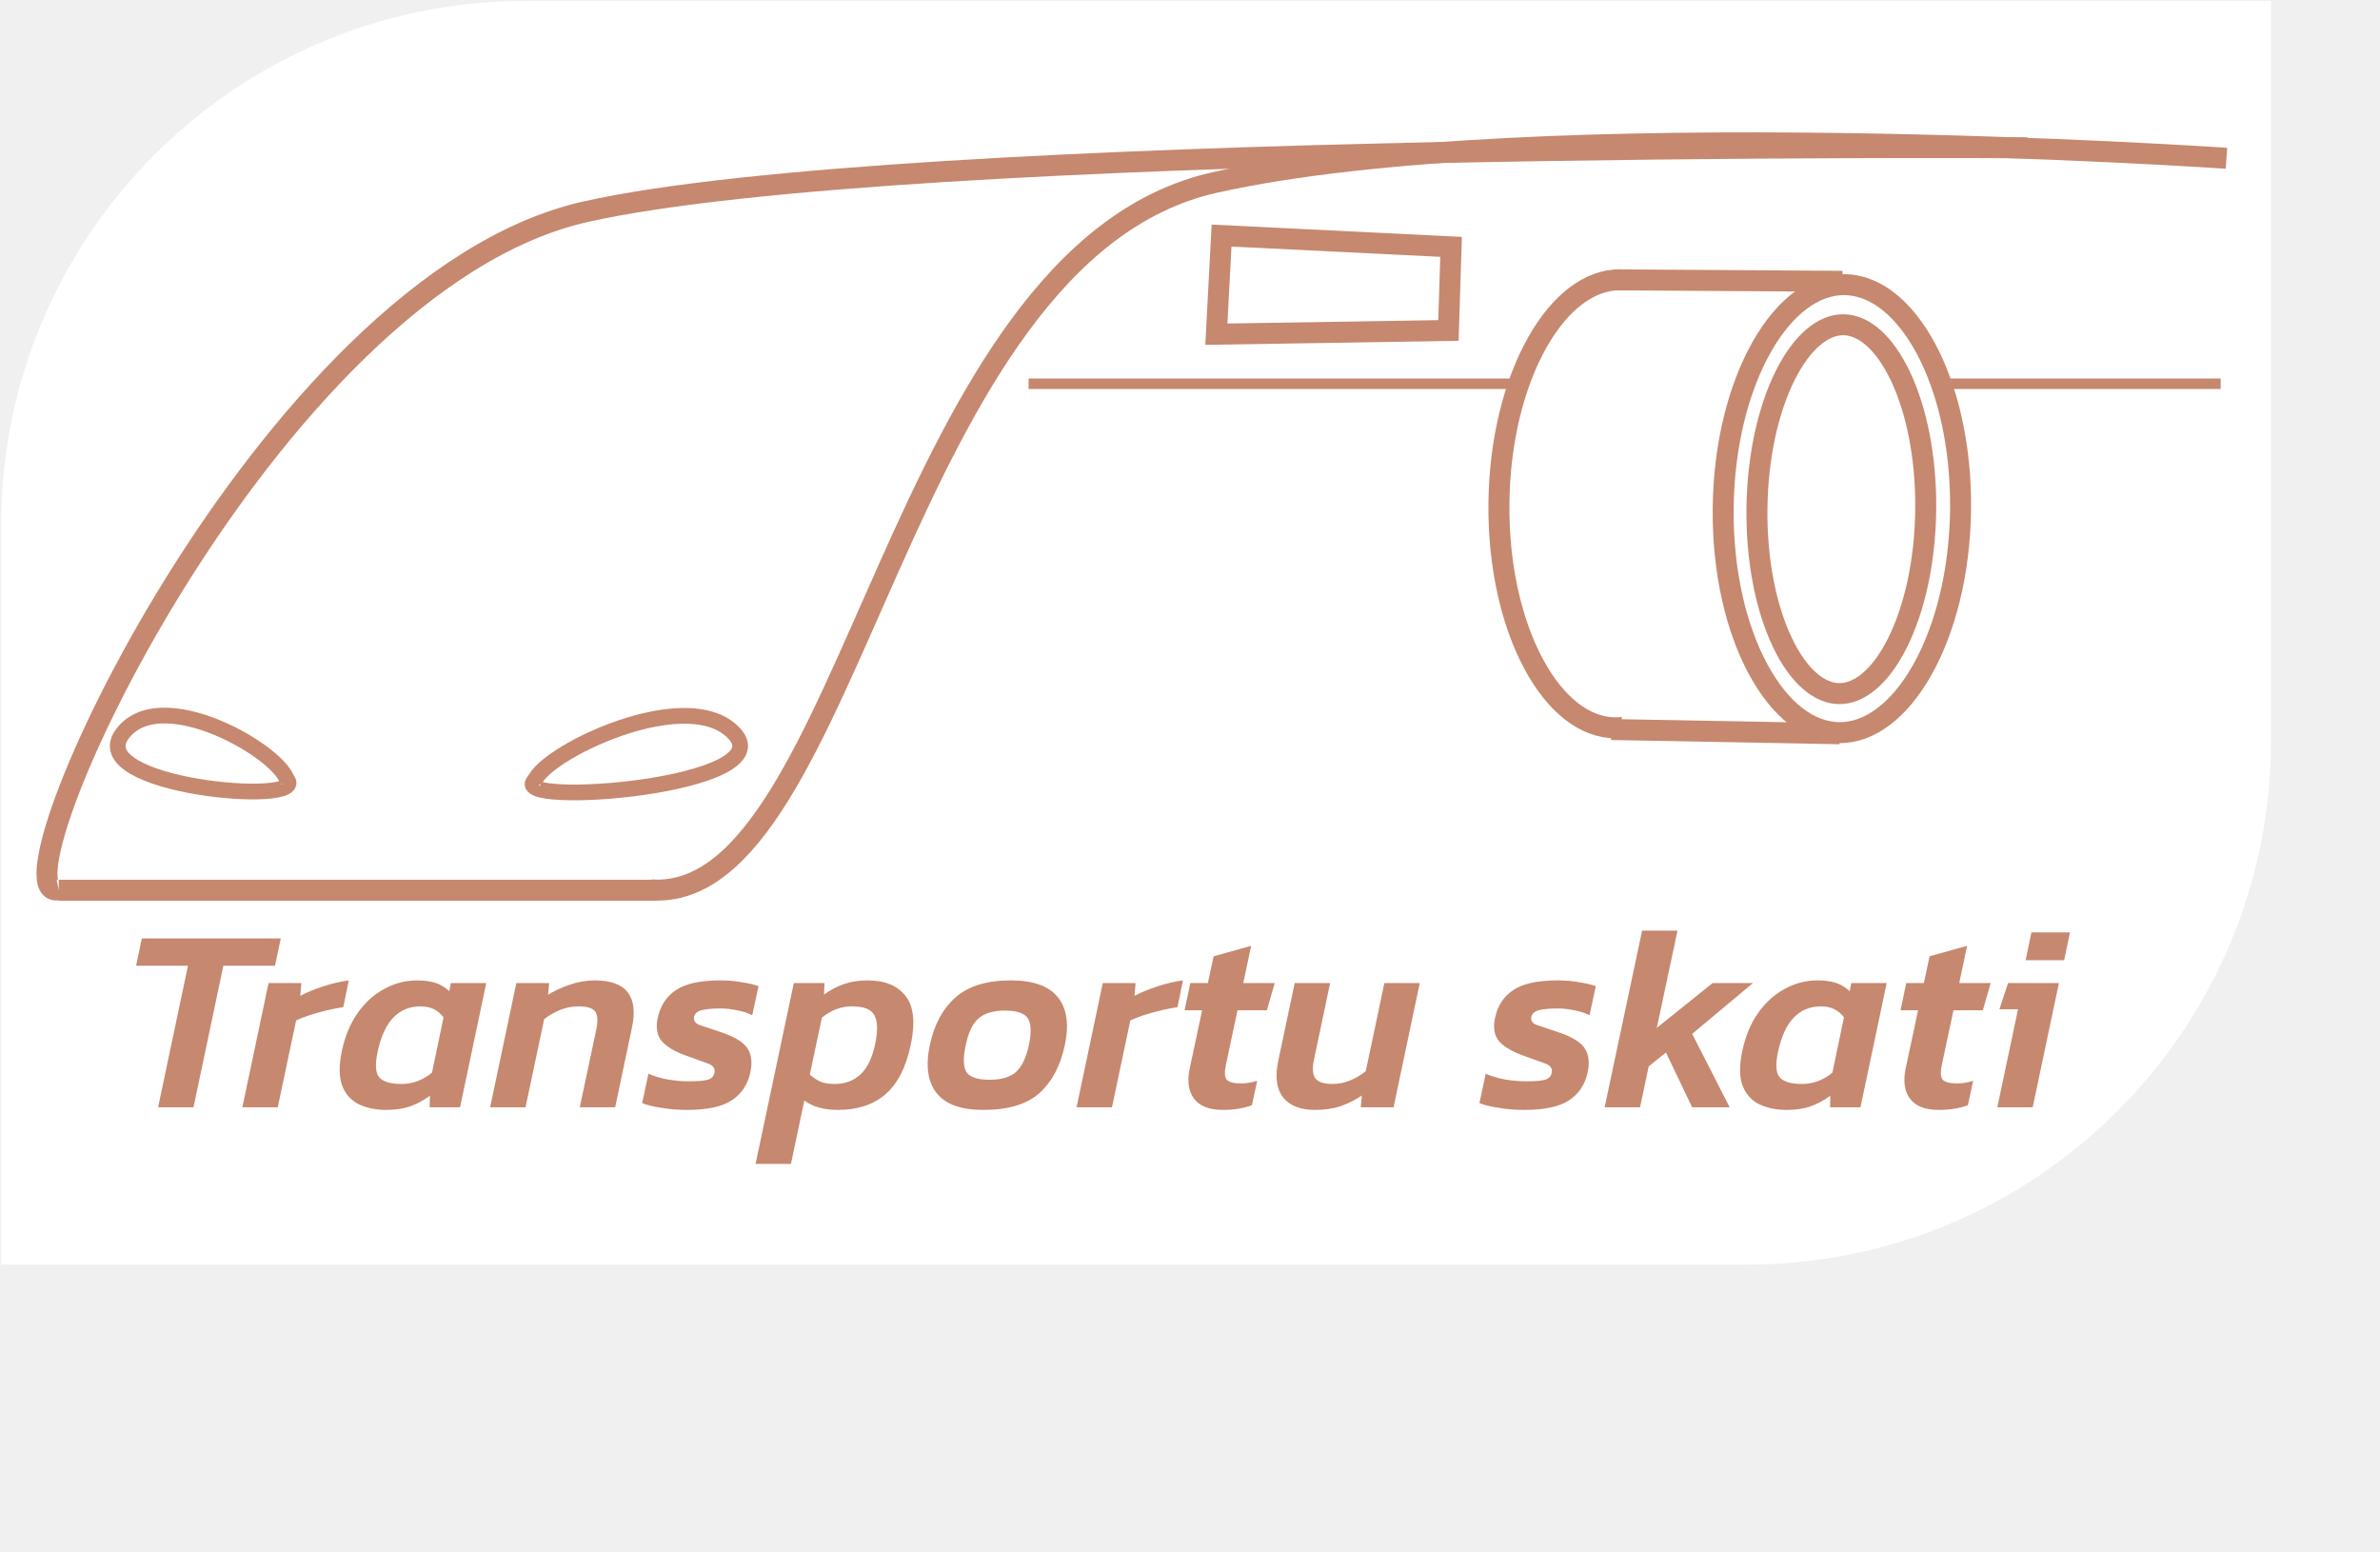
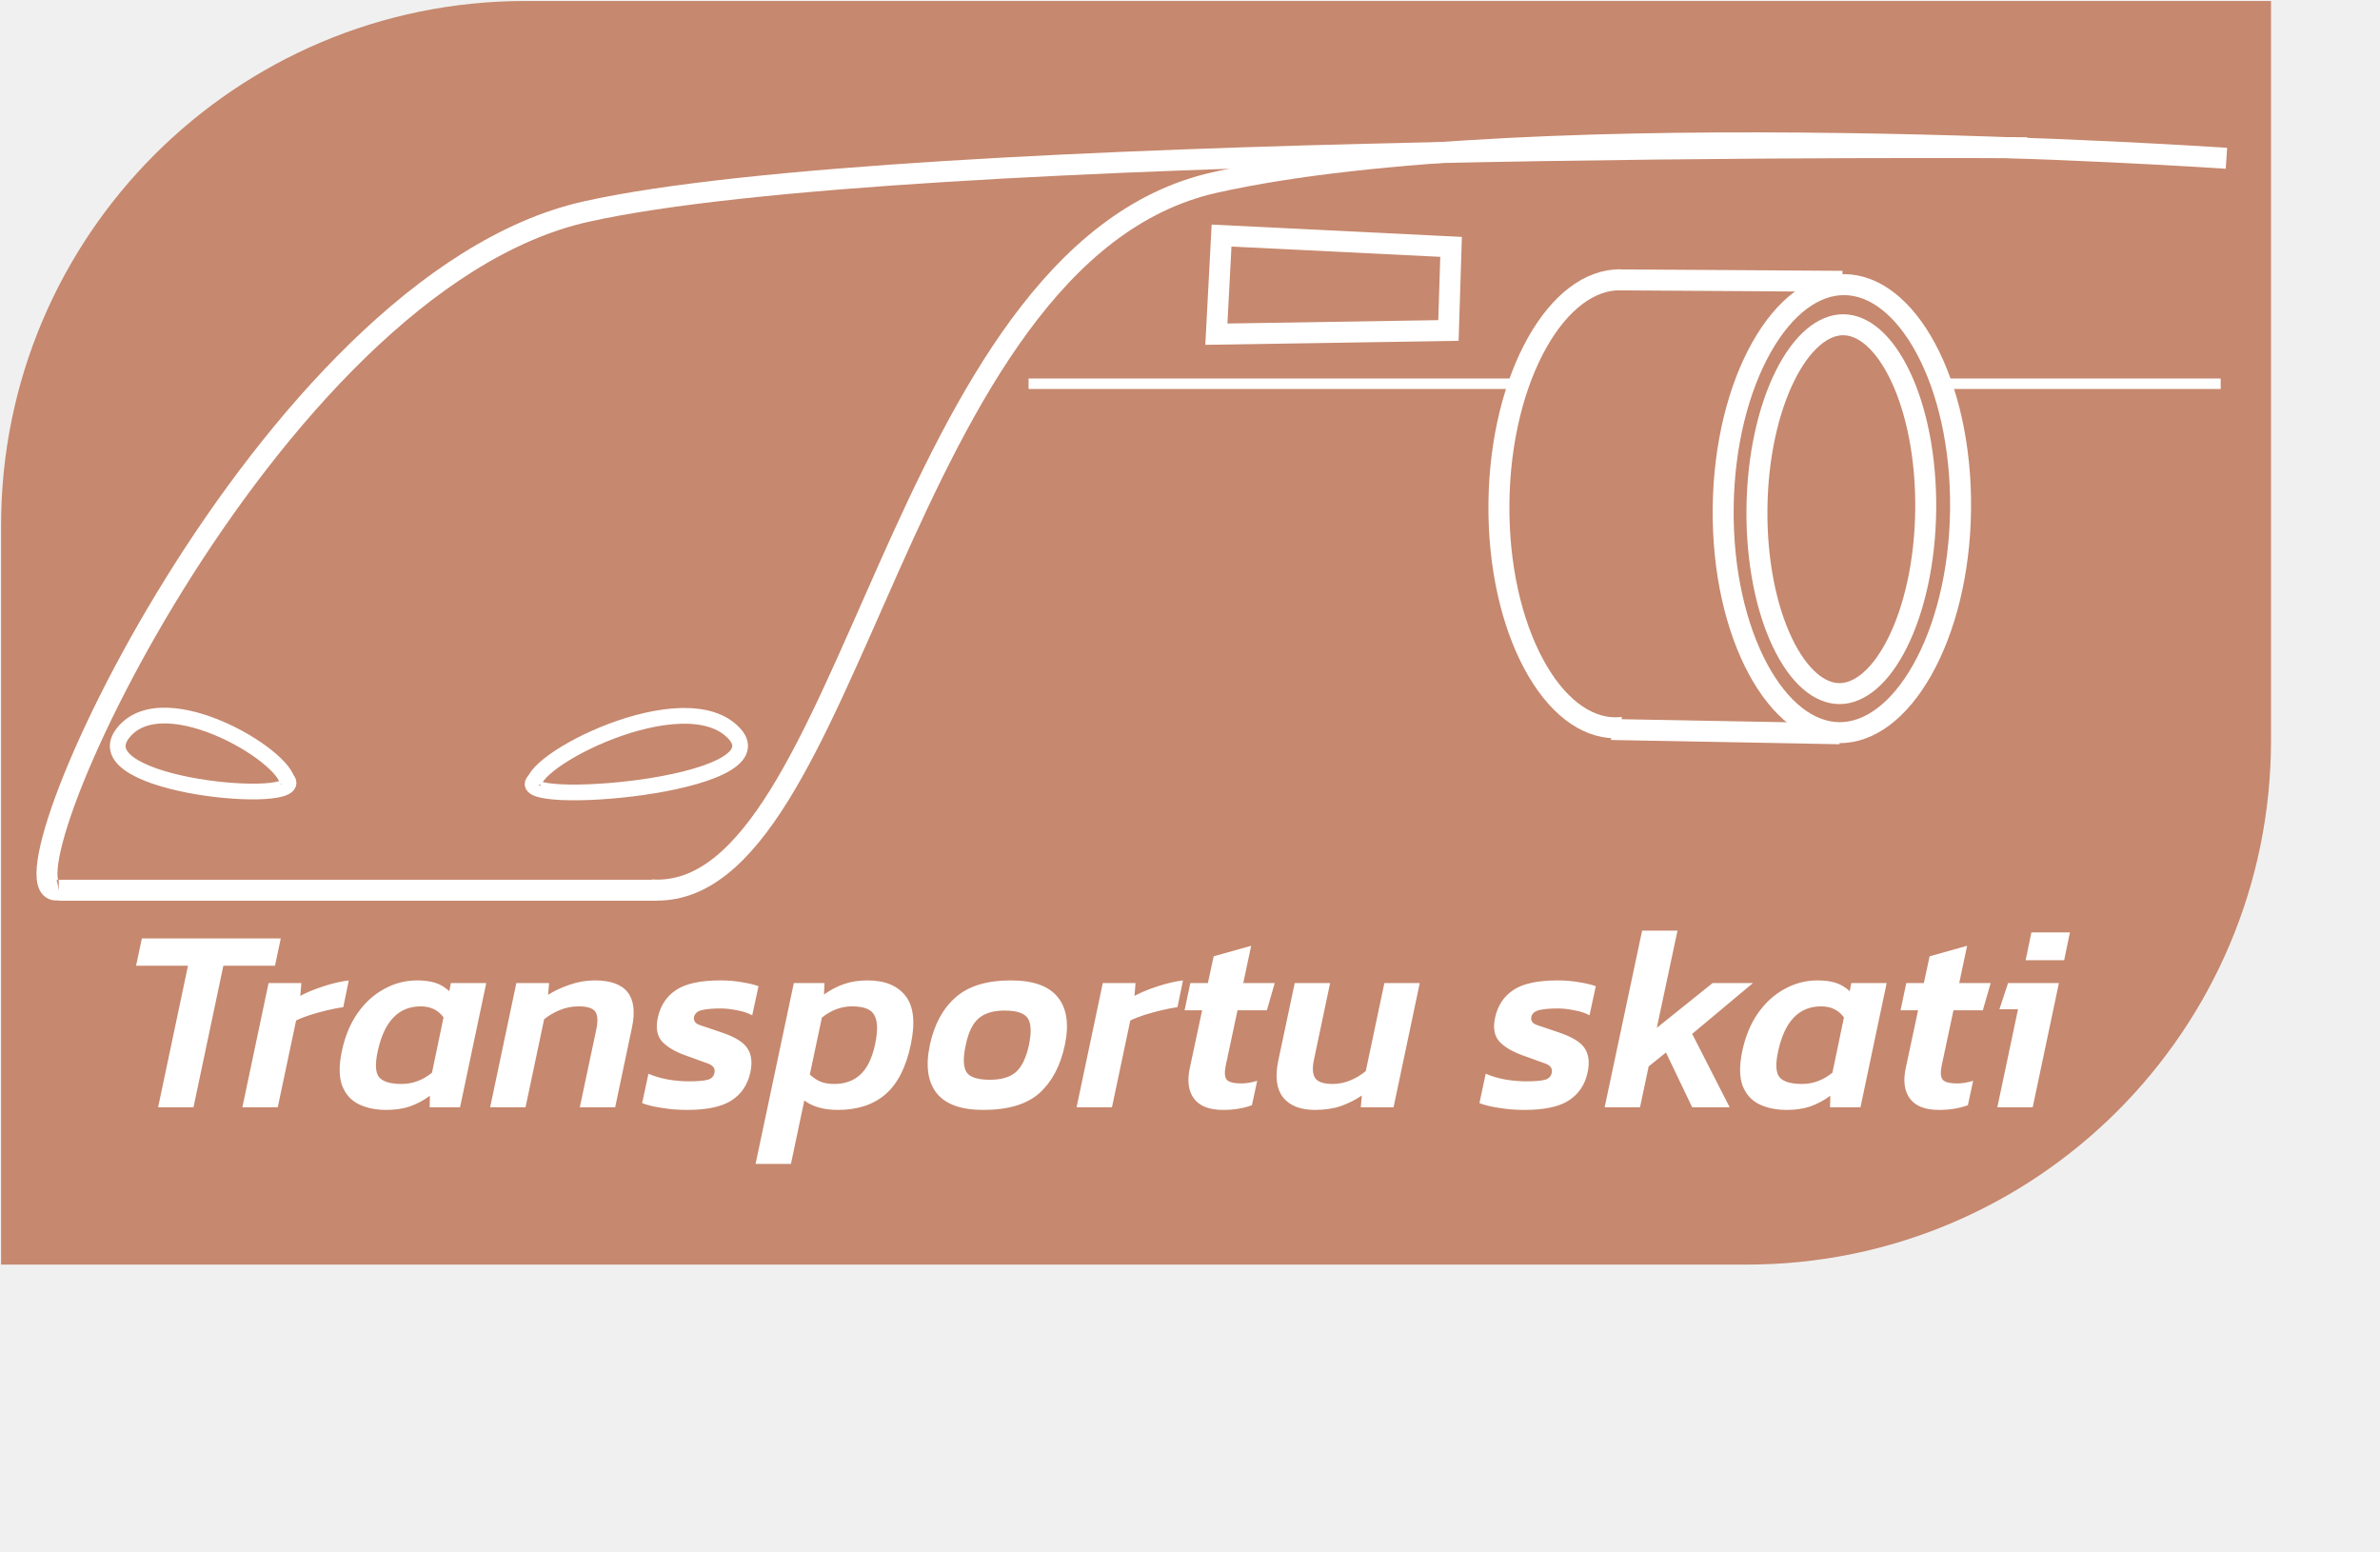
<svg xmlns="http://www.w3.org/2000/svg" width="454" height="296" viewBox="20.8 54.3 454 296" fill="none">
-   <path d="M21.008 154.49C21.008 99.262 65.779 54.49 121.008 54.49H454.008V195.49C454.008 250.719 409.236 295.49 354.008 295.49H21.008V154.49Z" fill="white" />
-   <path d="M50.958 265.49L56.658 238.49H46.758L47.858 233.29H74.358L73.258 238.49H63.408L57.708 265.49H50.958ZM67.032 265.49L72.032 241.79H78.282L78.082 244.24C79.316 243.574 80.766 242.974 82.432 242.44C84.132 241.874 85.766 241.49 87.332 241.29L86.282 246.39C85.349 246.524 84.316 246.724 83.182 246.99C82.082 247.257 80.999 247.557 79.932 247.89C78.899 248.224 78.016 248.574 77.282 248.94L73.782 265.49H67.032ZM94.507 265.99C92.474 265.99 90.707 265.624 89.207 264.89C87.74 264.157 86.69 262.974 86.057 261.34C85.457 259.674 85.44 257.49 86.007 254.79C86.607 251.957 87.607 249.54 89.007 247.54C90.407 245.54 92.09 244.007 94.057 242.94C96.024 241.84 98.124 241.29 100.357 241.29C101.69 241.29 102.84 241.44 103.807 241.74C104.774 242.04 105.674 242.574 106.507 243.34L106.807 241.79H113.557L108.557 265.49H102.757L102.807 263.29C101.574 264.19 100.29 264.874 98.957 265.34C97.657 265.774 96.174 265.99 94.507 265.99ZM97.407 261.04C99.507 261.04 101.44 260.324 103.207 258.89L105.407 248.34C104.374 246.94 102.924 246.24 101.057 246.24C96.824 246.24 94.09 249.09 92.857 254.79C92.324 257.224 92.407 258.874 93.107 259.74C93.84 260.607 95.274 261.04 97.407 261.04ZM114.298 265.49L119.298 241.79H125.548L125.348 244.04C126.481 243.307 127.831 242.674 129.398 242.14C130.998 241.574 132.615 241.29 134.248 241.29C140.248 241.29 142.615 244.29 141.348 250.29L138.148 265.49H131.398L134.548 250.64C134.881 249.04 134.815 247.907 134.348 247.24C133.881 246.574 132.815 246.24 131.148 246.24C129.915 246.24 128.731 246.474 127.598 246.94C126.465 247.407 125.465 247.99 124.598 248.69L121.048 265.49H114.298ZM151.893 265.99C150.126 265.99 148.476 265.857 146.943 265.59C145.409 265.357 144.193 265.057 143.293 264.69L144.493 259.09C145.559 259.557 146.793 259.924 148.193 260.19C149.626 260.424 150.959 260.54 152.193 260.54C153.859 260.54 155.059 260.44 155.793 260.24C156.526 260.04 156.959 259.59 157.093 258.89C157.259 258.09 156.843 257.507 155.843 257.14C154.876 256.774 153.443 256.257 151.543 255.59C149.509 254.857 148.009 253.957 147.043 252.89C146.109 251.79 145.859 250.274 146.293 248.34C146.793 246.074 147.943 244.34 149.743 243.14C151.543 241.907 154.376 241.29 158.243 241.29C159.709 241.29 161.076 241.407 162.343 241.64C163.609 241.84 164.659 242.09 165.493 242.39L164.293 247.94C163.493 247.507 162.526 247.19 161.393 246.99C160.293 246.757 159.243 246.64 158.243 246.64C156.809 246.64 155.643 246.74 154.743 246.94C153.876 247.14 153.359 247.574 153.193 248.24C153.059 248.974 153.409 249.49 154.243 249.79C155.076 250.09 156.409 250.54 158.243 251.14C160.876 252.007 162.576 253.024 163.343 254.19C164.143 255.357 164.343 256.89 163.943 258.79C163.443 261.157 162.243 262.957 160.343 264.19C158.476 265.39 155.659 265.99 151.893 265.99ZM164.928 276.29L172.228 241.79H178.078L177.978 243.99C179.178 243.124 180.444 242.457 181.778 241.99C183.111 241.524 184.611 241.29 186.278 241.29C189.578 241.29 191.994 242.274 193.528 244.24C195.094 246.207 195.428 249.324 194.528 253.59C193.628 257.857 192.028 260.99 189.728 262.99C187.428 264.99 184.394 265.99 180.628 265.99C177.961 265.99 175.828 265.39 174.228 264.19L171.678 276.29H164.928ZM179.978 261.04C181.978 261.04 183.628 260.44 184.928 259.24C186.228 258.04 187.161 256.124 187.728 253.49C188.261 250.957 188.228 249.124 187.628 247.99C187.061 246.824 185.628 246.24 183.328 246.24C181.261 246.24 179.344 246.957 177.578 248.39L175.278 259.24C175.844 259.774 176.478 260.207 177.178 260.54C177.911 260.874 178.844 261.04 179.978 261.04ZM208.37 265.99C204.137 265.99 201.17 264.924 199.47 262.79C197.77 260.624 197.337 257.574 198.17 253.64C199.003 249.707 200.637 246.674 203.07 244.54C205.503 242.374 209.02 241.29 213.62 241.29C217.92 241.29 220.92 242.374 222.62 244.54C224.32 246.674 224.753 249.707 223.92 253.64C223.087 257.574 221.47 260.624 219.07 262.79C216.67 264.924 213.103 265.99 208.37 265.99ZM209.62 260.24C211.787 260.24 213.437 259.757 214.57 258.79C215.703 257.79 216.537 256.074 217.07 253.64C217.57 251.207 217.503 249.507 216.87 248.54C216.237 247.54 214.753 247.04 212.42 247.04C210.287 247.04 208.637 247.54 207.47 248.54C206.337 249.507 205.52 251.207 205.02 253.64C204.487 256.074 204.537 257.79 205.17 258.79C205.803 259.757 207.287 260.24 209.62 260.24ZM226.163 265.49L231.163 241.79H237.413L237.213 244.24C238.447 243.574 239.897 242.974 241.563 242.44C243.263 241.874 244.897 241.49 246.463 241.29L245.413 246.39C244.48 246.524 243.447 246.724 242.313 246.99C241.213 247.257 240.13 247.557 239.063 247.89C238.03 248.224 237.147 248.574 236.413 248.94L232.913 265.49H226.163ZM254.114 265.99C251.481 265.99 249.631 265.274 248.564 263.84C247.498 262.407 247.231 260.457 247.764 257.99L250.114 246.99H246.764L247.864 241.79H251.214L252.314 236.69L259.464 234.69L257.964 241.79H263.964L262.464 246.99H256.864L254.614 257.54C254.348 258.84 254.414 259.74 254.814 260.24C255.248 260.707 256.181 260.94 257.614 260.94C258.514 260.94 259.514 260.774 260.614 260.44L259.614 265.09C258.014 265.69 256.181 265.99 254.114 265.99ZM271.629 265.99C268.895 265.99 266.879 265.207 265.579 263.64C264.312 262.04 263.995 259.707 264.629 256.64L267.779 241.79H274.529L271.429 256.49C271.095 258.09 271.195 259.257 271.729 259.99C272.262 260.69 273.362 261.04 275.029 261.04C276.195 261.04 277.329 260.807 278.429 260.34C279.529 259.874 280.495 259.29 281.329 258.59L284.879 241.79H291.629L286.629 265.49H280.379L280.579 263.24C279.412 264.04 278.095 264.707 276.629 265.24C275.162 265.74 273.495 265.99 271.629 265.99ZM311.609 265.99C309.843 265.99 308.193 265.857 306.659 265.59C305.126 265.357 303.909 265.057 303.009 264.69L304.209 259.09C305.276 259.557 306.509 259.924 307.909 260.19C309.343 260.424 310.676 260.54 311.909 260.54C313.576 260.54 314.776 260.44 315.509 260.24C316.243 260.04 316.676 259.59 316.809 258.89C316.976 258.09 316.559 257.507 315.559 257.14C314.593 256.774 313.159 256.257 311.259 255.59C309.226 254.857 307.726 253.957 306.759 252.89C305.826 251.79 305.576 250.274 306.009 248.34C306.509 246.074 307.659 244.34 309.459 243.14C311.259 241.907 314.093 241.29 317.959 241.29C319.426 241.29 320.793 241.407 322.059 241.64C323.326 241.84 324.376 242.09 325.209 242.39L324.009 247.94C323.209 247.507 322.243 247.19 321.109 246.99C320.009 246.757 318.959 246.64 317.959 246.64C316.526 246.64 315.359 246.74 314.459 246.94C313.593 247.14 313.076 247.574 312.909 248.24C312.776 248.974 313.126 249.49 313.959 249.79C314.793 250.09 316.126 250.54 317.959 251.14C320.593 252.007 322.293 253.024 323.059 254.19C323.859 255.357 324.059 256.89 323.659 258.79C323.159 261.157 321.959 262.957 320.059 264.19C318.193 265.39 315.376 265.99 311.609 265.99ZM326.895 265.49L334.045 231.79H340.795L336.845 250.34L347.495 241.79H355.195L343.595 251.49L350.745 265.49H343.595L338.595 255.04L335.295 257.69L333.645 265.49H326.895ZM361.646 265.99C359.612 265.99 357.846 265.624 356.346 264.89C354.879 264.157 353.829 262.974 353.196 261.34C352.596 259.674 352.579 257.49 353.146 254.79C353.746 251.957 354.746 249.54 356.146 247.54C357.546 245.54 359.229 244.007 361.196 242.94C363.162 241.84 365.262 241.29 367.496 241.29C368.829 241.29 369.979 241.44 370.946 241.74C371.912 242.04 372.812 242.574 373.646 243.34L373.946 241.79H380.696L375.696 265.49H369.896L369.946 263.29C368.712 264.19 367.429 264.874 366.096 265.34C364.796 265.774 363.312 265.99 361.646 265.99ZM364.546 261.04C366.646 261.04 368.579 260.324 370.346 258.89L372.546 248.34C371.512 246.94 370.062 246.24 368.196 246.24C363.962 246.24 361.229 249.09 359.996 254.79C359.462 257.224 359.546 258.874 360.246 259.74C360.979 260.607 362.412 261.04 364.546 261.04ZM390.687 265.99C388.053 265.99 386.203 265.274 385.137 263.84C384.07 262.407 383.803 260.457 384.337 257.99L386.687 246.99H383.337L384.437 241.79H387.787L388.887 236.69L396.037 234.69L394.537 241.79H400.537L399.037 246.99H393.437L391.187 257.54C390.92 258.84 390.987 259.74 391.387 260.24C391.82 260.707 392.753 260.94 394.187 260.94C395.087 260.94 396.087 260.774 397.187 260.44L396.187 265.09C394.587 265.69 392.753 265.99 390.687 265.99ZM407.201 237.44L408.301 232.14H415.651L414.551 237.44H407.201ZM401.801 265.49L405.751 246.79H402.201L403.851 241.79H413.551L408.551 265.49H401.801Z" fill="#C6886E" />
-   <path d="M32.008 223.99C18.008 226.99 71.509 108.375 132.509 94.68C193.51 80.984 407.508 82.49 407.508 82.49" stroke="#C6886E" stroke-width="4" />
-   <path d="M145.024 224.035C183.519 226.521 191.478 102.812 252.478 89.116C313.479 75.421 445.508 84.49 445.508 84.49" stroke="#C6886E" stroke-width="4" />
-   <line x1="146.047" y1="224.09" x2="32.008" y2="224.09" stroke="#C6886E" stroke-width="4" />
-   <path d="M394.791 151.454C394.657 163.533 391.836 174.352 387.482 182.07C383.089 189.859 377.416 194.072 371.676 194.036C365.936 193.999 360.357 189.716 356.137 181.872C351.955 174.1 349.373 163.246 349.507 151.168C349.641 139.089 352.463 128.27 356.816 120.552C361.209 112.763 366.882 108.55 372.622 108.586C378.362 108.623 383.941 112.906 388.161 120.75C392.343 128.522 394.925 139.376 394.791 151.454Z" stroke="#C6886E" stroke-width="4" />
-   <path d="M388.143 151.516C388.032 161.546 385.95 170.516 382.763 176.896C379.509 183.412 375.46 186.615 371.657 186.591C367.853 186.567 363.876 183.313 360.766 176.757C357.722 170.338 355.838 161.343 355.949 151.313C356.06 141.283 358.143 132.313 361.329 125.933C364.583 119.417 368.632 116.214 372.436 116.238C376.239 116.262 380.217 119.516 383.326 126.072C386.371 132.492 388.254 141.486 388.143 151.516Z" stroke="#C6886E" stroke-width="4" />
-   <line y1="-2" x2="43.361" y2="-2" transform="matrix(0.99998 0.00632213 -0.00896132 0.99996 328.879 109.68)" stroke="#C6886E" stroke-width="4" />
-   <line y1="-2" x2="43.584" y2="-2" transform="matrix(0.999827 0.0186114 -0.0205424 0.999789 328.111 195.436)" stroke="#C6886E" stroke-width="4" />
-   <path d="M252.829 118.035L253.82 99.229L297.602 101.385L297.1 117.33L252.829 118.035Z" stroke="#C6886E" stroke-width="4" />
-   <mask id="mask0_46_166" style="mask-type:alpha" maskUnits="userSpaceOnUse" x="286" y="100" width="45" height="109">
+   <path d="M21.008 154.49C21.008 99.262 65.779 54.49 121.008 54.49H454.008V195.49C454.008 250.719 409.236 295.49 354.008 295.49H21.008V154.49Z" fill="#C6886E" />
+   <path d="M50.958 265.49L56.658 238.49H46.758L47.858 233.29H74.358L73.258 238.49H63.408L57.708 265.49H50.958ZM67.032 265.49L72.032 241.79H78.282L78.082 244.24C79.316 243.574 80.766 242.974 82.432 242.44C84.132 241.874 85.766 241.49 87.332 241.29L86.282 246.39C85.349 246.524 84.316 246.724 83.182 246.99C82.082 247.257 80.999 247.557 79.932 247.89C78.899 248.224 78.016 248.574 77.282 248.94L73.782 265.49H67.032ZM94.507 265.99C92.474 265.99 90.707 265.624 89.207 264.89C87.74 264.157 86.69 262.974 86.057 261.34C85.457 259.674 85.44 257.49 86.007 254.79C86.607 251.957 87.607 249.54 89.007 247.54C90.407 245.54 92.09 244.007 94.057 242.94C96.024 241.84 98.124 241.29 100.357 241.29C101.69 241.29 102.84 241.44 103.807 241.74C104.774 242.04 105.674 242.574 106.507 243.34L106.807 241.79H113.557L108.557 265.49H102.757L102.807 263.29C101.574 264.19 100.29 264.874 98.957 265.34C97.657 265.774 96.174 265.99 94.507 265.99ZM97.407 261.04C99.507 261.04 101.44 260.324 103.207 258.89L105.407 248.34C104.374 246.94 102.924 246.24 101.057 246.24C96.824 246.24 94.09 249.09 92.857 254.79C92.324 257.224 92.407 258.874 93.107 259.74C93.84 260.607 95.274 261.04 97.407 261.04ZM114.298 265.49L119.298 241.79H125.548L125.348 244.04C126.481 243.307 127.831 242.674 129.398 242.14C130.998 241.574 132.615 241.29 134.248 241.29C140.248 241.29 142.615 244.29 141.348 250.29L138.148 265.49H131.398L134.548 250.64C134.881 249.04 134.815 247.907 134.348 247.24C133.881 246.574 132.815 246.24 131.148 246.24C129.915 246.24 128.731 246.474 127.598 246.94C126.465 247.407 125.465 247.99 124.598 248.69L121.048 265.49H114.298ZM151.893 265.99C150.126 265.99 148.476 265.857 146.943 265.59C145.409 265.357 144.193 265.057 143.293 264.69L144.493 259.09C145.559 259.557 146.793 259.924 148.193 260.19C149.626 260.424 150.959 260.54 152.193 260.54C153.859 260.54 155.059 260.44 155.793 260.24C156.526 260.04 156.959 259.59 157.093 258.89C157.259 258.09 156.843 257.507 155.843 257.14C154.876 256.774 153.443 256.257 151.543 255.59C149.509 254.857 148.009 253.957 147.043 252.89C146.109 251.79 145.859 250.274 146.293 248.34C146.793 246.074 147.943 244.34 149.743 243.14C151.543 241.907 154.376 241.29 158.243 241.29C159.709 241.29 161.076 241.407 162.343 241.64C163.609 241.84 164.659 242.09 165.493 242.39L164.293 247.94C163.493 247.507 162.526 247.19 161.393 246.99C160.293 246.757 159.243 246.64 158.243 246.64C156.809 246.64 155.643 246.74 154.743 246.94C153.876 247.14 153.359 247.574 153.193 248.24C153.059 248.974 153.409 249.49 154.243 249.79C155.076 250.09 156.409 250.54 158.243 251.14C160.876 252.007 162.576 253.024 163.343 254.19C164.143 255.357 164.343 256.89 163.943 258.79C163.443 261.157 162.243 262.957 160.343 264.19C158.476 265.39 155.659 265.99 151.893 265.99ZM164.928 276.29L172.228 241.79H178.078L177.978 243.99C179.178 243.124 180.444 242.457 181.778 241.99C183.111 241.524 184.611 241.29 186.278 241.29C189.578 241.29 191.994 242.274 193.528 244.24C195.094 246.207 195.428 249.324 194.528 253.59C193.628 257.857 192.028 260.99 189.728 262.99C187.428 264.99 184.394 265.99 180.628 265.99C177.961 265.99 175.828 265.39 174.228 264.19L171.678 276.29H164.928ZM179.978 261.04C181.978 261.04 183.628 260.44 184.928 259.24C186.228 258.04 187.161 256.124 187.728 253.49C188.261 250.957 188.228 249.124 187.628 247.99C187.061 246.824 185.628 246.24 183.328 246.24C181.261 246.24 179.344 246.957 177.578 248.39L175.278 259.24C175.844 259.774 176.478 260.207 177.178 260.54C177.911 260.874 178.844 261.04 179.978 261.04ZM208.37 265.99C204.137 265.99 201.17 264.924 199.47 262.79C197.77 260.624 197.337 257.574 198.17 253.64C199.003 249.707 200.637 246.674 203.07 244.54C205.503 242.374 209.02 241.29 213.62 241.29C217.92 241.29 220.92 242.374 222.62 244.54C224.32 246.674 224.753 249.707 223.92 253.64C223.087 257.574 221.47 260.624 219.07 262.79C216.67 264.924 213.103 265.99 208.37 265.99ZM209.62 260.24C211.787 260.24 213.437 259.757 214.57 258.79C215.703 257.79 216.537 256.074 217.07 253.64C217.57 251.207 217.503 249.507 216.87 248.54C216.237 247.54 214.753 247.04 212.42 247.04C210.287 247.04 208.637 247.54 207.47 248.54C206.337 249.507 205.52 251.207 205.02 253.64C204.487 256.074 204.537 257.79 205.17 258.79C205.803 259.757 207.287 260.24 209.62 260.24ZM226.163 265.49L231.163 241.79H237.413L237.213 244.24C238.447 243.574 239.897 242.974 241.563 242.44C243.263 241.874 244.897 241.49 246.463 241.29L245.413 246.39C244.48 246.524 243.447 246.724 242.313 246.99C241.213 247.257 240.13 247.557 239.063 247.89C238.03 248.224 237.147 248.574 236.413 248.94L232.913 265.49H226.163ZM254.114 265.99C251.481 265.99 249.631 265.274 248.564 263.84C247.498 262.407 247.231 260.457 247.764 257.99L250.114 246.99H246.764L247.864 241.79H251.214L252.314 236.69L259.464 234.69L257.964 241.79H263.964L262.464 246.99H256.864L254.614 257.54C254.348 258.84 254.414 259.74 254.814 260.24C255.248 260.707 256.181 260.94 257.614 260.94C258.514 260.94 259.514 260.774 260.614 260.44L259.614 265.09C258.014 265.69 256.181 265.99 254.114 265.99ZM271.629 265.99C268.895 265.99 266.879 265.207 265.579 263.64C264.312 262.04 263.995 259.707 264.629 256.64L267.779 241.79H274.529L271.429 256.49C271.095 258.09 271.195 259.257 271.729 259.99C272.262 260.69 273.362 261.04 275.029 261.04C276.195 261.04 277.329 260.807 278.429 260.34C279.529 259.874 280.495 259.29 281.329 258.59L284.879 241.79H291.629L286.629 265.49H280.379L280.579 263.24C279.412 264.04 278.095 264.707 276.629 265.24C275.162 265.74 273.495 265.99 271.629 265.99ZM311.609 265.99C309.843 265.99 308.193 265.857 306.659 265.59C305.126 265.357 303.909 265.057 303.009 264.69L304.209 259.09C305.276 259.557 306.509 259.924 307.909 260.19C309.343 260.424 310.676 260.54 311.909 260.54C313.576 260.54 314.776 260.44 315.509 260.24C316.243 260.04 316.676 259.59 316.809 258.89C316.976 258.09 316.559 257.507 315.559 257.14C314.593 256.774 313.159 256.257 311.259 255.59C309.226 254.857 307.726 253.957 306.759 252.89C305.826 251.79 305.576 250.274 306.009 248.34C306.509 246.074 307.659 244.34 309.459 243.14C311.259 241.907 314.093 241.29 317.959 241.29C319.426 241.29 320.793 241.407 322.059 241.64C323.326 241.84 324.376 242.09 325.209 242.39L324.009 247.94C323.209 247.507 322.243 247.19 321.109 246.99C320.009 246.757 318.959 246.64 317.959 246.64C316.526 246.64 315.359 246.74 314.459 246.94C313.593 247.14 313.076 247.574 312.909 248.24C312.776 248.974 313.126 249.49 313.959 249.79C314.793 250.09 316.126 250.54 317.959 251.14C320.593 252.007 322.293 253.024 323.059 254.19C323.859 255.357 324.059 256.89 323.659 258.79C323.159 261.157 321.959 262.957 320.059 264.19C318.193 265.39 315.376 265.99 311.609 265.99ZM326.895 265.49L334.045 231.79H340.795L336.845 250.34L347.495 241.79H355.195L343.595 251.49L350.745 265.49H343.595L338.595 255.04L335.295 257.69L333.645 265.49H326.895ZM361.646 265.99C359.612 265.99 357.846 265.624 356.346 264.89C354.879 264.157 353.829 262.974 353.196 261.34C352.596 259.674 352.579 257.49 353.146 254.79C353.746 251.957 354.746 249.54 356.146 247.54C357.546 245.54 359.229 244.007 361.196 242.94C363.162 241.84 365.262 241.29 367.496 241.29C368.829 241.29 369.979 241.44 370.946 241.74C371.912 242.04 372.812 242.574 373.646 243.34L373.946 241.79H380.696L375.696 265.49H369.896L369.946 263.29C368.712 264.19 367.429 264.874 366.096 265.34C364.796 265.774 363.312 265.99 361.646 265.99ZM364.546 261.04C366.646 261.04 368.579 260.324 370.346 258.89L372.546 248.34C371.512 246.94 370.062 246.24 368.196 246.24C363.962 246.24 361.229 249.09 359.996 254.79C359.462 257.224 359.546 258.874 360.246 259.74C360.979 260.607 362.412 261.04 364.546 261.04ZM390.687 265.99C388.053 265.99 386.203 265.274 385.137 263.84C384.07 262.407 383.803 260.457 384.337 257.99L386.687 246.99H383.337L384.437 241.79H387.787L388.887 236.69L396.037 234.69L394.537 241.79H400.537L399.037 246.99H393.437L391.187 257.54C390.92 258.84 390.987 259.74 391.387 260.24C391.82 260.707 392.753 260.94 394.187 260.94C395.087 260.94 396.087 260.774 397.187 260.44L396.187 265.09C394.587 265.69 392.753 265.99 390.687 265.99ZM407.201 237.44L408.301 232.14H415.651L414.551 237.44H407.201ZM401.801 265.49L405.751 246.79H402.201L403.851 241.79H413.551L408.551 265.49H401.801Z" fill="white" />
+   <path d="M32.008 223.99C18.008 226.99 71.509 108.375 132.509 94.68C193.51 80.984 407.508 82.49 407.508 82.49" stroke="white" stroke-width="4" />
+   <path d="M145.024 224.035C183.519 226.521 191.478 102.812 252.478 89.116C313.479 75.421 445.508 84.49 445.508 84.49" stroke="white" stroke-width="4" />
+   <line x1="146.047" y1="224.09" x2="32.008" y2="224.09" stroke="white" stroke-width="4" />
+   <path d="M394.791 151.454C394.657 163.533 391.836 174.352 387.482 182.07C383.089 189.859 377.416 194.072 371.676 194.036C365.936 193.999 360.357 189.716 356.137 181.872C351.955 174.1 349.373 163.246 349.507 151.168C349.641 139.089 352.463 128.27 356.816 120.552C361.209 112.763 366.882 108.55 372.622 108.586C378.362 108.623 383.941 112.906 388.161 120.75C392.343 128.522 394.925 139.376 394.791 151.454Z" stroke="white" stroke-width="4" />
+   <path d="M388.143 151.516C388.032 161.546 385.95 170.516 382.763 176.896C379.509 183.412 375.46 186.615 371.657 186.591C367.853 186.567 363.876 183.313 360.766 176.757C357.722 170.338 355.838 161.343 355.949 151.313C356.06 141.283 358.143 132.313 361.329 125.933C364.583 119.417 368.632 116.214 372.436 116.238C376.239 116.262 380.217 119.516 383.326 126.072C386.371 132.492 388.254 141.486 388.143 151.516Z" stroke="white" stroke-width="4" />
+   <line y1="-2" x2="43.361" y2="-2" transform="matrix(0.99998 0.00632213 -0.00896132 0.99996 328.879 109.68)" stroke="white" stroke-width="4" />
+   <line y1="-2" x2="43.584" y2="-2" transform="matrix(0.999827 0.0186114 -0.0205424 0.999789 328.111 195.436)" stroke="white" stroke-width="4" />
+   <path d="M252.829 118.035L253.82 99.229L297.602 101.385L297.1 117.33L252.829 118.035Z" stroke="white" stroke-width="4" />
+   <mask id="mask0_61_217" style="mask-type:alpha" maskUnits="userSpaceOnUse" x="286" y="100" width="45" height="109">
    <rect x="286.89" y="100.198" width="43" height="108.071" transform="rotate(-0.168837 286.89 100.198)" fill="#D9D9D9" />
  </mask>
-   <g mask="url(#mask0_46_166)">
-     <path d="M352.014 150.53C351.881 162.609 349.059 173.428 344.706 181.146C340.312 188.936 334.639 193.148 328.899 193.112C323.159 193.075 317.58 188.792 313.36 180.948C309.178 173.176 306.596 162.323 306.73 150.244C306.864 138.165 309.686 127.346 314.039 119.628C318.432 111.839 324.105 107.626 329.845 107.663C335.585 107.699 341.164 111.982 345.385 119.826C349.566 127.599 352.148 138.452 352.014 150.53Z" stroke="#C6886E" stroke-width="4" />
+   <g mask="url(#mask0_61_217)">
+     <path d="M352.014 150.53C351.881 162.609 349.059 173.428 344.706 181.146C340.312 188.936 334.639 193.148 328.899 193.112C323.159 193.075 317.58 188.792 313.36 180.948C309.178 173.176 306.596 162.323 306.73 150.244C306.864 138.165 309.686 127.346 314.039 119.628C318.432 111.839 324.105 107.626 329.845 107.663C335.585 107.699 341.164 111.982 345.385 119.826C349.566 127.599 352.148 138.452 352.014 150.53Z" stroke="white" stroke-width="4" />
  </g>
-   <path d="M75.572 202.975C79.682 208.107 36.33 204.377 44.218 194.166C52.106 183.956 77.351 199.615 75.563 204.182" stroke="#C6886E" stroke-width="3" />
-   <path d="M122.727 203.193C117.705 208.354 170.344 204.331 160.839 194.171C151.334 184.012 120.592 199.844 122.73 204.399" stroke="#C6886E" stroke-width="3" />
-   <line x1="217.008" y1="127.49" x2="309.404" y2="127.49" stroke="#C6886E" stroke-width="2" />
-   <line x1="392.008" y1="127.49" x2="444.408" y2="127.49" stroke="#C6886E" stroke-width="2" />
+   <path d="M75.572 202.975C79.682 208.107 36.33 204.377 44.218 194.166C52.106 183.956 77.351 199.615 75.563 204.182" stroke="white" stroke-width="3" />
+   <path d="M122.727 203.193C117.705 208.354 170.344 204.331 160.839 194.171C151.334 184.012 120.592 199.844 122.73 204.399" stroke="white" stroke-width="3" />
+   <line x1="217.008" y1="127.49" x2="309.404" y2="127.49" stroke="white" stroke-width="2" />
+   <line x1="392.008" y1="127.49" x2="444.408" y2="127.49" stroke="white" stroke-width="2" />
</svg>
